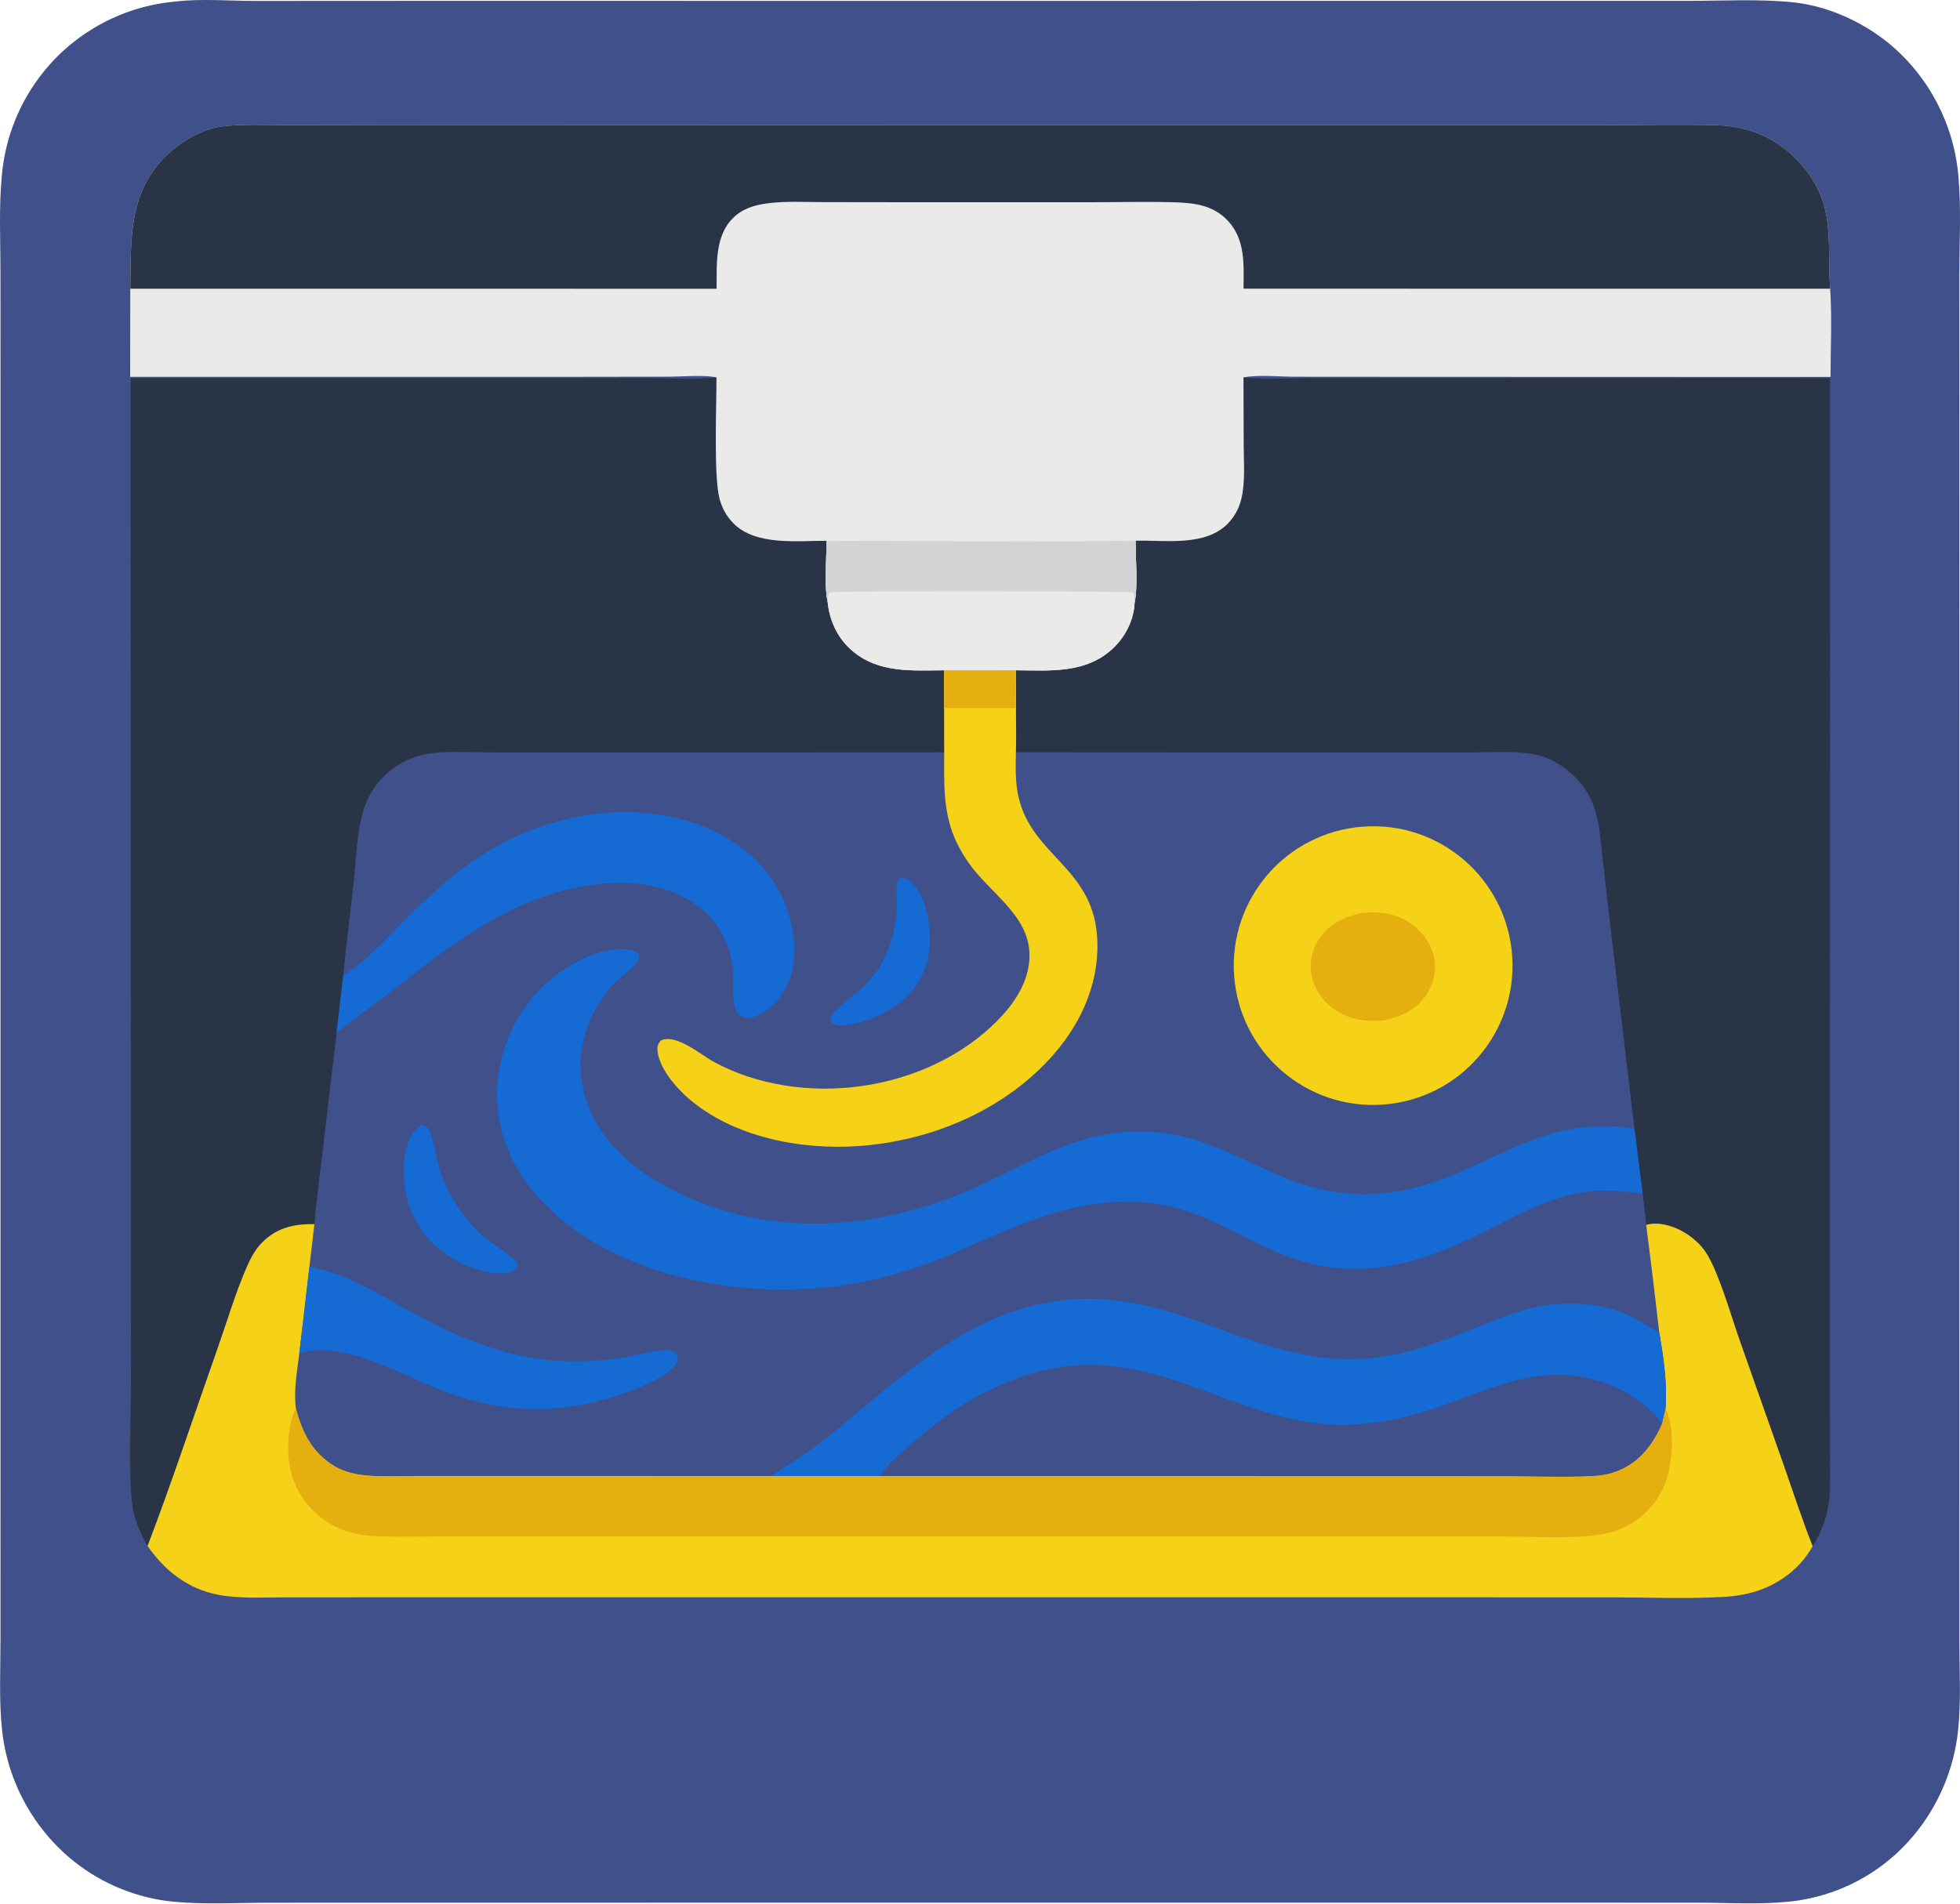
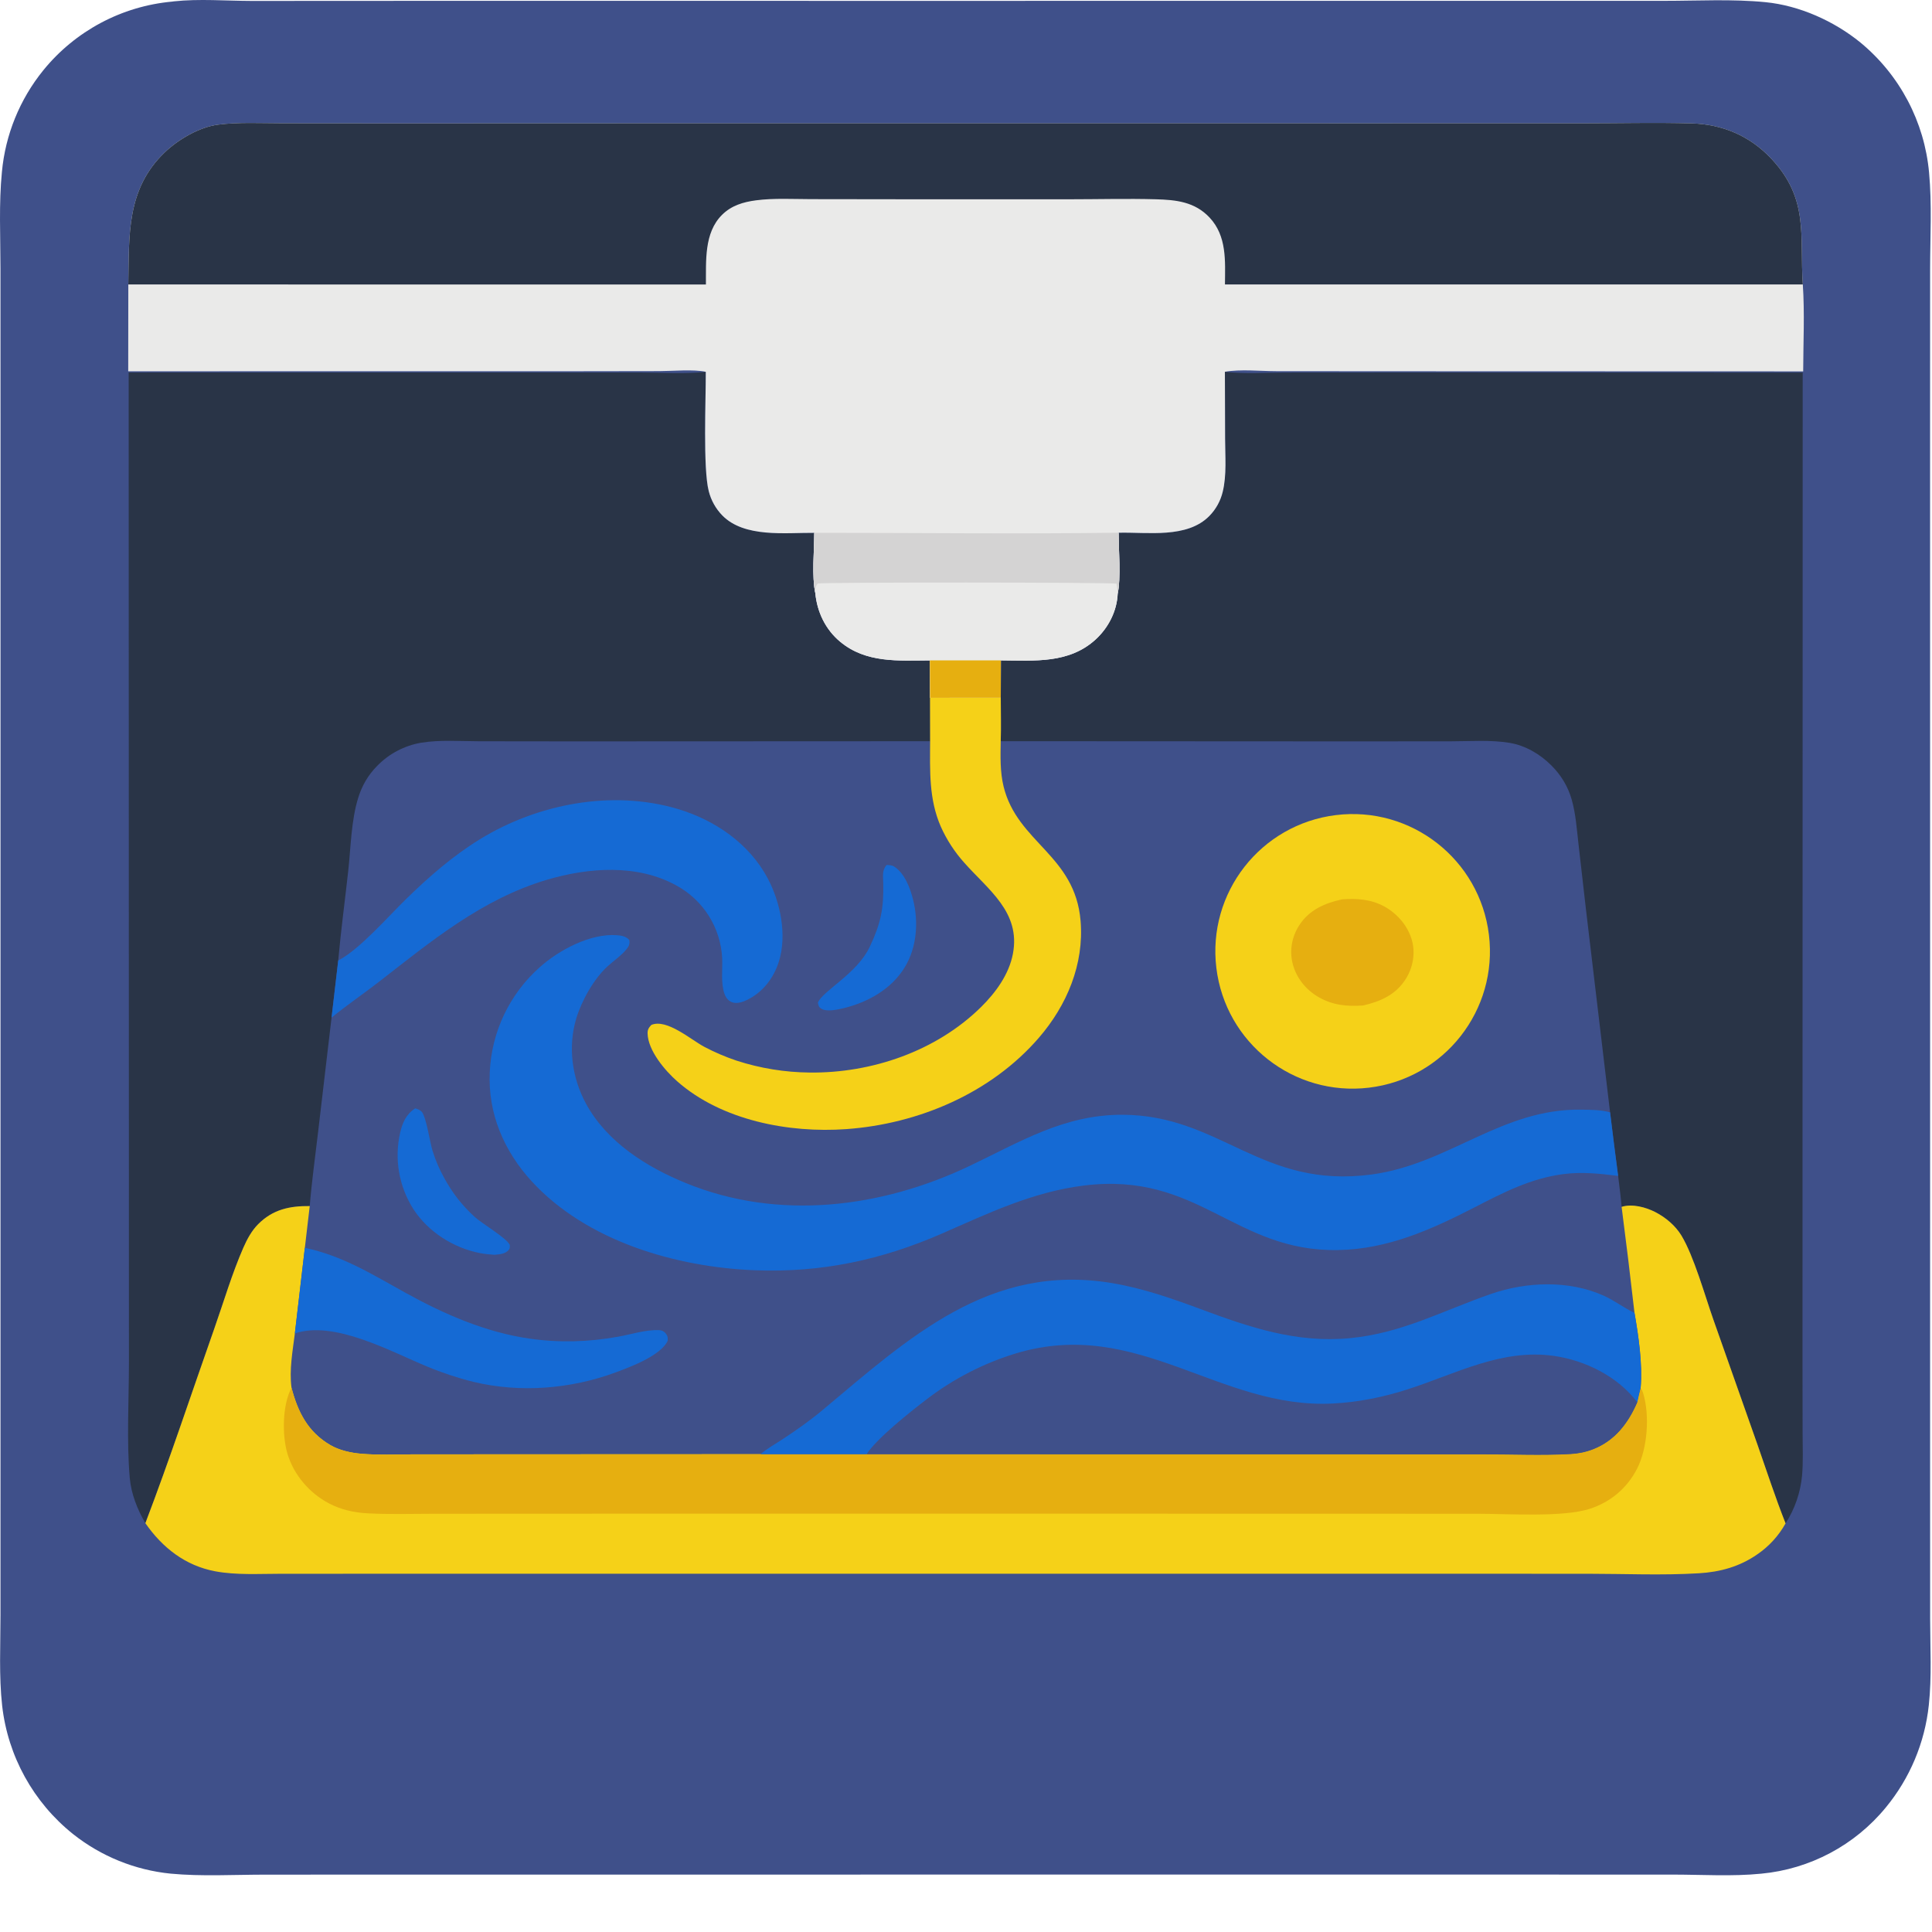
- <svg xmlns="http://www.w3.org/2000/svg" width="824.459" height="800.773" version="1.1" id="svg24">
+ <svg xmlns="http://www.w3.org/2000/svg" width="825" height="825" version="1.1" id="svg24">
  <defs id="defs24" />
  <path fill="#3f508a" d="m 73.581,0.675 c 0.227,-0.034 0.452,-0.075 0.68,-0.1 10.748,-1.166 22.396,-0.2 33.239,-0.181 l 64.532,-0.033 216.653,0.003 245.783,-0.003 76.189,-0.011 c 14.28,0 29.073,-0.825 43.273,0.582 14.511,1.438 29.25,8.062 40.511,17.228 16.796,13.86 27.349,33.863 29.308,55.55 1.258,13.489 0.466,27.601 0.446,41.16 l -0.013,71.582 0.013,234.202 -0.004,207.066 0.016,63.652 c 0.012,12.108 0.735,24.701 -0.564,36.72 -1.706,16.083 -8.107,31.308 -18.404,43.78 -13.241,16.115 -32.37,26.275 -53.136,28.22 -12.228,1.235 -25.181,0.415 -37.483,0.397 l -67.426,-0.011 -222.738,0.001 -237.319,0.007 -73.921,0.023 c -13.288,0.003 -27.181,0.819 -40.39,-0.434 -15.19,-1.527 -29.623,-7.379 -41.588,-16.86 -16.978,-13.55 -27.884,-33.285 -30.322,-54.87 -1.4,-12.652 -0.713,-25.848 -0.71,-38.589 l 0.006,-63.549 0.003,-211.103 0.004,-229.429 -0.021,-71.105 c -0.004,-13.596 -0.727,-27.647 0.622,-41.18 1.469,-15.875 7.61,-30.959 17.646,-43.347 13.652,-16.83 33.532,-27.423 55.116,-29.368 z" id="path2" />
  <path fill="#3f508a" d="m 523.054,158.761 c 8.332,0.986 17.319,0.339 25.737,0.334 l 49.476,-0.031 171.516,0.037 -0.073,326.181 -0.009,96.479 0.044,30.497 c 0.008,5.926 0.281,11.984 -0.233,17.887 -0.693,7.253 -3.107,14.236 -7.04,20.369 -2.944,5.291 -7.082,9.822 -12.085,13.233 -7.527,5.239 -15.839,7.524 -24.911,8.07 -15.717,0.946 -31.894,0.214 -47.65,0.208 l -89.352,-0.006 -277.224,10e-4 -150.222,-0.003 -41.407,0.018 c -9.072,0 -18.769,0.614 -27.701,-1.057 -12.789,-2.392 -22.569,-10.076 -29.845,-20.552 -3.414,-5.883 -6.066,-12.488 -6.662,-19.31 -1.383,-15.802 -0.362,-33.135 -0.356,-49.108 l -0.019,-94.974 -0.096,-327.962 167.79,-0.013 51.325,0.031 c 8.949,0.005 18.468,0.668 27.332,-0.306 0.042,11.717 -1.231,41.207 1.246,50.877 0.977,3.939 2.985,7.547 5.818,10.453 9.458,9.604 26.867,7.323 39.263,7.414 -0.034,7.339 -1.081,18.872 0.434,25.711 0.752,8.054 4.333,15.556 10.594,20.773 11.056,9.214 24.851,8.07 38.331,7.994 l 0.062,15.955 30.212,-0.016 0.033,-15.949 c 14.355,0.095 29.173,1.48 40.541,-8.998 5.413,-4.989 9.031,-12.064 9.353,-19.47 1.399,-6.678 0.412,-18.8 0.386,-26.043 12.447,-0.313 29.204,2.563 38.77,-7.174 2.79,-2.846 4.752,-6.396 5.679,-10.272 1.766,-7.15 1.041,-15.353 1.027,-22.694 z" id="path3" />
  <path fill="#293447" d="m 523.054,158.761 c 8.332,0.986 17.319,0.339 25.737,0.334 l 49.476,-0.031 171.516,0.037 -0.073,326.181 -0.009,96.479 0.044,30.497 c 0.008,5.926 0.281,11.984 -0.233,17.887 -0.693,7.253 -3.107,14.236 -7.04,20.369 -4.385,-11.072 -8.089,-22.481 -12.033,-33.719 l -18.806,-53.314 c -3.572,-10.133 -8.3,-27.04 -13.611,-35.843 -2.553,-4.232 -6.735,-7.76 -11.104,-10.015 -4.111,-2.121 -9.882,-3.693 -14.459,-2.274 -0.361,-4.413 -0.969,-8.821 -1.487,-13.219 -1.198,-9.039 -2.344,-18.085 -3.438,-27.137 l -10.362,-87.195 -3.132,-27.41 c -0.723,-6.292 -1.145,-12.816 -2.887,-18.924 -1.624,-5.691 -4.55,-10.482 -8.731,-14.651 -4.817,-4.803 -10.996,-8.446 -17.75,-9.589 -7.982,-1.351 -16.711,-0.681 -24.81,-0.674 l -40.297,0.034 -152.236,-0.081 c 0.198,-6.165 0.025,-12.387 0.02,-18.558 l 0.033,-15.949 c 14.355,0.095 29.173,1.48 40.541,-8.998 5.413,-4.989 9.031,-12.064 9.353,-19.47 1.399,-6.678 0.412,-18.8 0.386,-26.043 12.447,-0.313 29.204,2.563 38.77,-7.174 2.79,-2.846 4.752,-6.396 5.679,-10.272 1.766,-7.15 1.041,-15.353 1.027,-22.694 z" id="path4" />
  <path fill="#293447" d="m 54.942,159.072 167.79,-0.013 51.325,0.031 c 8.949,0.005 18.468,0.668 27.332,-0.306 0.042,11.717 -1.231,41.207 1.246,50.877 0.977,3.939 2.985,7.547 5.818,10.453 9.458,9.604 26.867,7.323 39.263,7.414 -0.034,7.339 -1.081,18.872 0.434,25.711 0.752,8.054 4.333,15.556 10.594,20.773 11.056,9.214 24.851,8.07 38.331,7.994 l 0.062,15.955 0.042,18.553 -152.394,0.067 -40.239,-0.047 c -8.038,-0.021 -16.694,-0.677 -24.65,0.612 -7.167,1.221 -13.762,4.685 -18.834,9.894 -3.901,3.968 -6.467,8.39 -8.113,13.686 -3.004,9.666 -3.145,21.158 -4.261,31.272 -1.4,12.698 -3.122,25.409 -4.257,38.128 l -2.849,24.41 -5.823,49.461 c -1.204,10.322 -2.657,20.667 -3.499,31.023 -8.551,-0.1 -15.766,1.432 -22.041,7.75 -2.751,2.77 -4.71,6.39 -6.27,9.946 -4.873,11.109 -8.405,23.183 -12.448,34.651 -9.753,27.66 -18.977,55.664 -29.426,83.059 -3.414,-5.883 -6.066,-12.488 -6.662,-19.31 -1.383,-15.802 -0.362,-33.135 -0.356,-49.108 l -0.019,-94.974 z" id="path5" />
  <path fill="#f5d118" d="m 692.459,515.349 c 4.577,-1.419 10.348,0.153 14.459,2.274 4.369,2.255 8.551,5.783 11.104,10.015 5.311,8.803 10.039,25.71 13.611,35.843 l 18.806,53.314 c 3.944,11.238 7.648,22.647 12.033,33.719 -2.944,5.291 -7.082,9.822 -12.085,13.233 -7.527,5.239 -15.839,7.524 -24.911,8.07 -15.717,0.946 -31.894,0.214 -47.65,0.208 l -89.352,-0.006 -277.224,10e-4 -150.222,-0.003 -41.407,0.018 c -9.072,0 -18.769,0.614 -27.701,-1.057 -12.789,-2.392 -22.569,-10.076 -29.845,-20.552 10.449,-27.395 19.673,-55.399 29.426,-83.059 4.043,-11.468 7.575,-23.542 12.448,-34.651 1.56,-3.556 3.519,-7.176 6.27,-9.946 6.275,-6.318 13.49,-7.85 22.041,-7.75 l -2.087,17.832 -4.262,36.538 c -0.945,7.595 -2.443,15.556 -1.432,23.215 2.709,10.38 7.016,18.886 16.555,24.454 3.917,2.287 8.781,3.341 13.286,3.726 7.085,0.606 14.417,0.261 21.532,0.259 l 36.794,-0.024 112.088,-0.048 45.31,10e-4 193.212,0.025 70.764,0.023 c 12.122,0.007 24.467,0.546 36.559,-0.115 3.364,-0.184 6.629,-0.829 9.768,-2.067 9.299,-3.669 14.942,-11.104 18.8,-20.02 0.406,-2.069 0.946,-4.12 1.438,-6.171 0.831,-10.392 -0.855,-21.783 -2.627,-32.043 -1.713,-15.099 -3.547,-30.185 -5.499,-45.256 z" id="path6" />
  <path fill="#e6af10" d="m 124.479,592.605 c 2.709,10.38 7.016,18.886 16.555,24.454 3.917,2.287 8.781,3.341 13.286,3.726 7.085,0.606 14.417,0.261 21.532,0.259 l 36.794,-0.024 112.088,-0.048 45.31,10e-4 193.212,0.025 70.764,0.023 c 12.122,0.007 24.467,0.546 36.559,-0.115 3.364,-0.184 6.629,-0.829 9.768,-2.067 9.299,-3.669 14.942,-11.104 18.8,-20.02 0.406,-2.069 0.946,-4.12 1.438,-6.171 0.445,0.751 0.829,1.473 1.084,2.312 2.849,9.369 1.872,23.473 -2.608,32.2 -4.278,8.335 -11.344,14.287 -20.254,17.15 -11.398,3.662 -34.665,2.101 -47.301,2.097 l -52.703,-0.024 -204.571,-0.032 -143.756,0.023 -45.948,0.031 c -9.152,0.01 -18.428,0.307 -27.568,-0.19 -5.827,-0.316 -11.297,-1.515 -16.489,-4.249 -8.292,-4.367 -14.936,-12.044 -17.678,-21.048 -2.399,-7.878 -2.246,-21.022 1.686,-28.313 z" id="path7" />
  <path fill="#156ad4" d="m 690.972,502.13 c -7.718,-0.964 -15.395,-1.777 -23.161,-0.798 -13.992,1.765 -25.803,7.877 -38.128,14.221 -18.47,9.508 -37.092,17.876 -58.279,18.245 -44.439,0.776 -59.501,-33.664 -108.625,-27.541 -21.72,2.707 -40.565,11.736 -60.313,20.392 -25.855,11.333 -51.643,16.873 -80.033,15.778 -33.807,-1.303 -71.963,-12.431 -95.43,-38.034 -11.797,-12.873 -18.738,-29.013 -17.86,-46.629 0.771,-17.194 8.476,-33.342 21.356,-44.758 8.229,-7.348 21.622,-14.531 32.995,-13.65 2.001,0.155 3.934,0.508 5.27,2.11 0.184,1.501 -0.083,2.369 -1.016,3.585 -2.215,2.886 -5.642,5.131 -8.327,7.598 -5.911,5.431 -11.107,14.73 -13.389,22.414 -3.582,12.059 -1.78,25.19 4.178,36.177 8.943,16.493 25.878,27.114 42.8,34.011 39.479,16.088 83.241,10.599 120.973,-7.351 21.717,-10.332 40.434,-21.994 65.468,-21.875 41.843,0.2 59.195,31.841 106.327,25.491 32.885,-4.431 55.451,-28.213 89.407,-27.667 3.978,0.064 8.506,0.027 12.349,1.144 1.094,9.052 2.24,18.098 3.438,27.137 z" id="path8" />
  <path fill="#3f508a" d="m 370.044,620.973 c 4.298,-6.703 18.705,-18.147 25.377,-23.232 11.556,-8.914 24.637,-15.651 38.605,-19.883 51.931,-15.491 86.552,23.973 135.205,21.467 10.86,-0.559 21.377,-2.701 31.722,-6.011 20.661,-6.61 40.277,-17.543 62.731,-14.303 13.297,1.918 27.311,8.861 35.463,19.808 -3.858,8.916 -9.501,16.351 -18.8,20.02 -3.139,1.238 -6.404,1.883 -9.768,2.067 -12.092,0.661 -24.437,0.122 -36.559,0.115 l -70.764,-0.023 z" id="path9" />
  <path fill="#156ad4" d="m 324.734,620.972 c 2.905,-2.473 6.539,-4.47 9.728,-6.581 5.789,-3.833 11.37,-7.737 16.704,-12.198 36.883,-30.84 71.402,-63.043 123.749,-54.278 12.959,2.171 25.459,6.511 37.737,11.081 20.924,7.788 40.893,14.585 63.674,12.436 22.383,-2.11 39.764,-11.782 60.444,-18.926 15.166,-5.238 33.22,-5.907 48.093,0.791 4.483,2.02 8.32,5.021 12.703,7.126 0.13,0.062 0.262,0.122 0.392,0.182 1.772,10.26 3.458,21.651 2.627,32.043 -0.492,2.051 -1.032,4.102 -1.438,6.171 -8.152,-10.947 -22.166,-17.89 -35.463,-19.808 -22.454,-3.24 -42.07,7.693 -62.731,14.303 -10.345,3.31 -20.862,5.452 -31.722,6.011 -48.653,2.506 -83.274,-36.958 -135.205,-21.467 -13.968,4.232 -27.049,10.969 -38.605,19.883 -6.672,5.085 -21.079,16.529 -25.377,23.232 z" id="path10" />
  <path fill="#f5d118" d="m 397.137,297.961 30.212,-0.016 c 0.005,6.171 0.178,12.393 -0.02,18.558 -0.108,6.476 -0.326,13.032 1.227,19.37 5.875,23.982 30.523,29.219 32.871,57.352 1.547,18.536 -5.84,36.072 -17.823,49.936 -20.449,23.658 -51.394,36.781 -82.214,38.994 -24.534,1.761 -53.234,-3.71 -72.177,-20.381 -5.235,-4.607 -12.497,-13.126 -12.679,-20.464 -0.042,-1.673 0.502,-2.462 1.601,-3.652 6.621,-2.773 16.938,6.354 22.639,9.372 4.424,2.329 9.028,4.298 13.767,5.889 10.075,3.266 20.59,4.978 31.181,5.077 26.507,0.319 54.073,-9.124 73.161,-27.925 6.294,-6.199 11.996,-13.981 13.659,-22.837 3.333,-17.746 -10.499,-27.222 -20.769,-38.818 -4.136,-4.605 -7.528,-9.827 -10.053,-15.478 -5.12,-11.739 -4.594,-23.899 -4.541,-36.424 z" id="path11" />
  <path fill="#156ad4" d="m 144.431,410.126 c 0.129,-0.065 0.26,-0.129 0.388,-0.196 8.836,-4.661 21.018,-18.644 28.685,-26.116 9.711,-9.463 19.835,-18.31 31.423,-25.435 24.559,-15.101 56.318,-21.248 84.309,-12.985 15.945,4.707 30.65,14.751 38.584,29.657 5.435,10.21 8.293,24.163 4.815,35.436 -2.167,7.028 -6.815,13.144 -13.487,16.433 -1.929,0.95 -4.498,1.857 -6.627,1.03 -1.72,-0.668 -2.697,-2.178 -3.25,-3.853 -1.482,-4.491 -0.698,-10.177 -0.884,-14.884 -0.647,-13.064 -8.055,-24.846 -19.547,-31.091 -16.749,-9.27 -37.587,-7.69 -55.32,-2.432 -27.656,8.201 -49.339,26.18 -71.667,43.538 -6.665,5.182 -13.753,9.965 -20.271,15.308 z" id="path12" />
  <path fill="#156ad4" d="m 130.173,532.852 c 16.222,3.386 29.041,11.499 43.295,19.369 16.39,9.048 33.976,16.703 52.627,19.391 12.68,1.828 25.152,1.458 37.747,-0.793 5.52,-0.987 11.794,-3.018 17.372,-2.839 1.623,0.052 2.676,0.684 3.501,2.07 0.518,0.869 0.394,1.465 0.43,2.443 -2.973,6.41 -16.08,11.267 -22.252,13.549 -19.271,7.125 -40.802,8.836 -60.831,4.017 -6.732,-1.682 -13.328,-3.871 -19.729,-6.548 -15.569,-6.413 -39.51,-19.786 -56.422,-14.121 z" id="path13" />
  <path fill="#f5d118" d="m 570.395,348.068 c 32.178,-3.987 61.481,18.903 65.404,51.089 3.922,32.186 -19.027,61.444 -51.22,65.301 -32.103,3.847 -61.26,-19.022 -65.171,-51.117 -3.911,-32.095 18.9,-61.297 50.987,-65.273 z" id="path14" />
  <path fill="#e6af10" d="m 573.042,384.049 c 6.335,-0.505 12.589,-0.048 18.259,3.127 5.547,3.107 10.093,8.464 11.704,14.673 1.414,5.448 0.295,11.377 -2.671,16.121 -4.232,6.767 -10.787,9.67 -18.237,11.382 -6.807,0.498 -12.892,-0.062 -18.956,-3.523 -5.487,-3.132 -9.678,-8.3 -11.188,-14.48 -1.378,-5.637 -0.243,-11.521 2.924,-16.361 4.264,-6.515 10.887,-9.346 18.165,-10.939 z" id="path15" />
  <path fill="#156ad4" d="m 177.302,473.295 c 0.255,0.08 0.515,0.148 0.767,0.239 0.728,0.261 1.707,0.72 2.17,1.393 1.899,2.764 3.28,12.517 4.427,16.351 1.268,4.123 2.972,8.099 5.082,11.862 3.595,6.457 7.345,11.301 12.747,16.331 3.204,2.984 13.752,9.082 15.213,12.14 -0.037,0.857 0.13,1.407 -0.451,2.103 -1.513,1.815 -3.996,1.887 -6.179,2.108 -2.038,-0.142 -4.103,-0.333 -6.111,-0.723 -11.307,-2.197 -22.128,-9.048 -28.417,-18.748 -6.198,-9.688 -8.242,-21.461 -5.673,-32.672 0.959,-4.272 2.649,-7.987 6.425,-10.384 z" id="path16" />
  <path fill="#156ad4" d="m 378.569,369.372 c 1.145,0.03 2.29,0.051 3.285,0.69 4.48,2.878 6.822,9.175 8.061,14.15 2.376,9.536 1.608,20.372 -3.597,28.879 -5.692,9.302 -15.653,14.846 -25.993,17.405 -2.662,0.588 -7.327,1.78 -9.756,0.137 -1.048,-0.709 -1.075,-1.414 -1.303,-2.546 2.288,-5.177 16.712,-12.309 22.135,-23.781 4.758,-10.063 6.008,-16.354 5.756,-27.357 -0.067,-2.922 -0.562,-5.225 1.412,-7.577 z" id="path17" />
  <path fill="#eaeae9" d="m 54.793,121.469 c 0.361,-20.902 -0.915,-40.649 15.546,-56.397 5.762,-5.512 14.798,-10.833 22.815,-11.846 8.746,-1.105 18.091,-0.613 26.902,-0.602 l 43.109,0.069 146.711,-0.053 276.13,0.018 90.413,-0.013 c 15.248,-0.001 30.579,-0.384 45.815,0.036 13.376,0.369 25.11,5.383 34.298,15.239 16.038,17.203 11.91,32.846 13.307,53.548 0.819,12.23 0.194,24.85 0.156,37.123 l -177.702,-0.055 -47.325,-0.035 c -6.845,-0.01 -15.226,-0.917 -21.914,0.26 l 0.084,28.584 c 0.014,7.341 0.739,15.544 -1.027,22.694 -0.927,3.876 -2.889,7.426 -5.679,10.272 -9.566,9.737 -26.323,6.861 -38.77,7.174 0.026,7.243 1.013,19.365 -0.386,26.043 -0.322,7.406 -3.94,14.481 -9.353,19.47 -11.368,10.478 -26.186,9.093 -40.541,8.998 l -0.033,15.949 -30.212,0.016 -0.062,-15.955 c -13.48,0.076 -27.275,1.22 -38.331,-7.994 -6.261,-5.217 -9.842,-12.719 -10.594,-20.773 -1.515,-6.839 -0.468,-18.372 -0.434,-25.711 -12.396,-0.091 -29.805,2.19 -39.263,-7.414 -2.833,-2.906 -4.841,-6.514 -5.818,-10.453 -2.477,-9.67 -1.204,-39.16 -1.246,-50.877 -5.087,-1.162 -14.285,-0.319 -19.788,-0.311 l -43.816,0.065 -183.035,0.006 z" id="path18" />
  <path fill="#293447" d="m 54.793,121.469 c 0.361,-20.902 -0.915,-40.649 15.546,-56.397 5.762,-5.512 14.798,-10.833 22.815,-11.846 8.746,-1.105 18.091,-0.613 26.902,-0.602 l 43.109,0.069 146.711,-0.053 276.13,0.018 90.413,-0.013 c 15.248,-0.001 30.579,-0.384 45.815,0.036 13.376,0.369 25.11,5.383 34.298,15.239 16.038,17.203 11.91,32.846 13.307,53.548 l -246.761,-0.012 c 0.091,-10.019 0.861,-20.627 -6.557,-28.549 -6.32,-6.75 -14.314,-7.576 -22.99,-7.814 -12.193,-0.334 -24.463,-0.002 -36.666,0.002 l -71.899,-0.006 -38.68,-0.052 c -7.73,-0.011 -15.831,-0.497 -23.493,0.51 -5.445,0.717 -10.471,2.217 -14.474,6.2 -7.737,7.698 -6.779,19.726 -6.883,29.738 z" id="path19" />
  <path fill="#eaeae9" d="m 347.716,227.528 c 43.291,-0.008 86.662,0.524 129.946,-0.043 0.026,7.243 1.013,19.365 -0.386,26.043 -0.322,7.406 -3.94,14.481 -9.353,19.47 -11.368,10.478 -26.186,9.093 -40.541,8.998 l -0.033,15.949 -30.212,0.016 -0.062,-15.955 c -13.48,0.076 -27.275,1.22 -38.331,-7.994 -6.261,-5.217 -9.842,-12.719 -10.594,-20.773 -1.515,-6.839 -0.468,-18.372 -0.434,-25.711 z" id="path20" />
  <path fill="#d4d3d3" d="m 347.716,227.528 c 43.291,-0.008 86.662,0.524 129.946,-0.043 0.026,7.243 1.013,19.365 -0.386,26.043 -0.084,-1.469 -0.238,-2.85 -0.51,-4.296 -3.059,-0.588 -125.33,-0.633 -127.524,-0.067 -1.22,1.35 -0.966,2.294 -1.092,4.074 -1.515,-6.839 -0.468,-18.372 -0.434,-25.711 z" id="path21" />
  <path fill="#e6af10" d="m 397.075,282.006 30.307,-0.01 -0.033,15.949 -30.212,0.016 z" id="path22" />
</svg>
